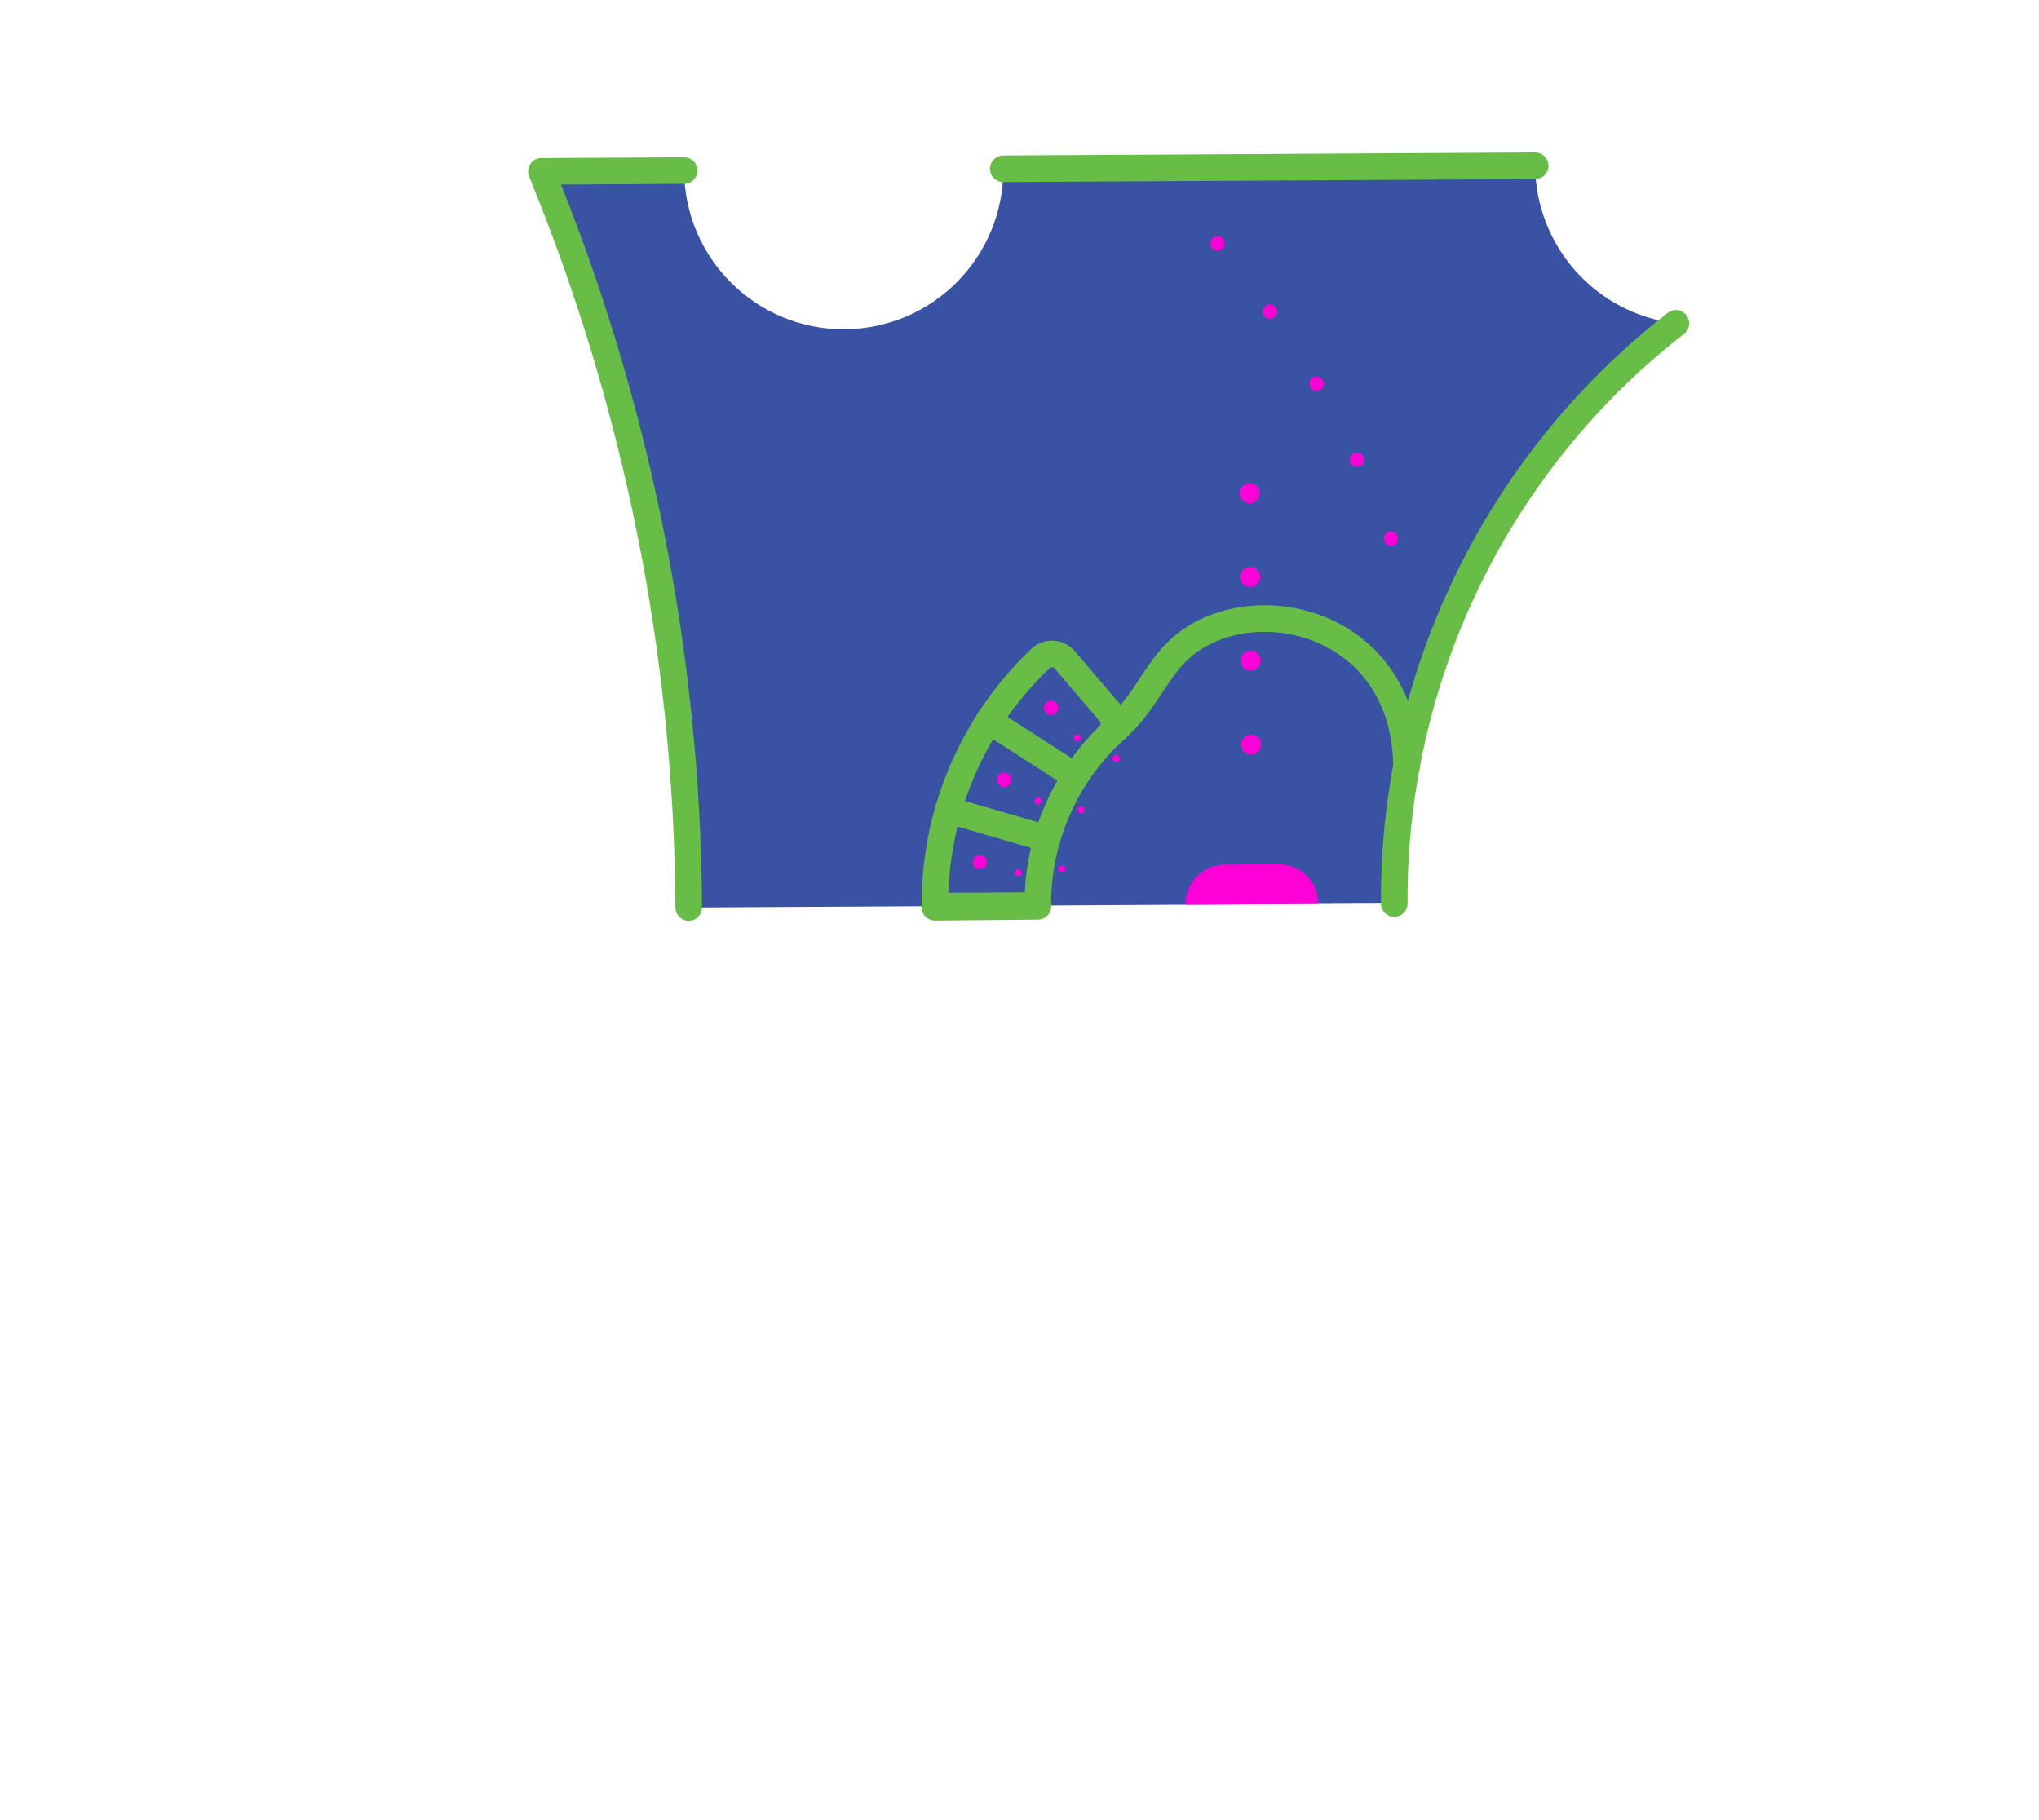
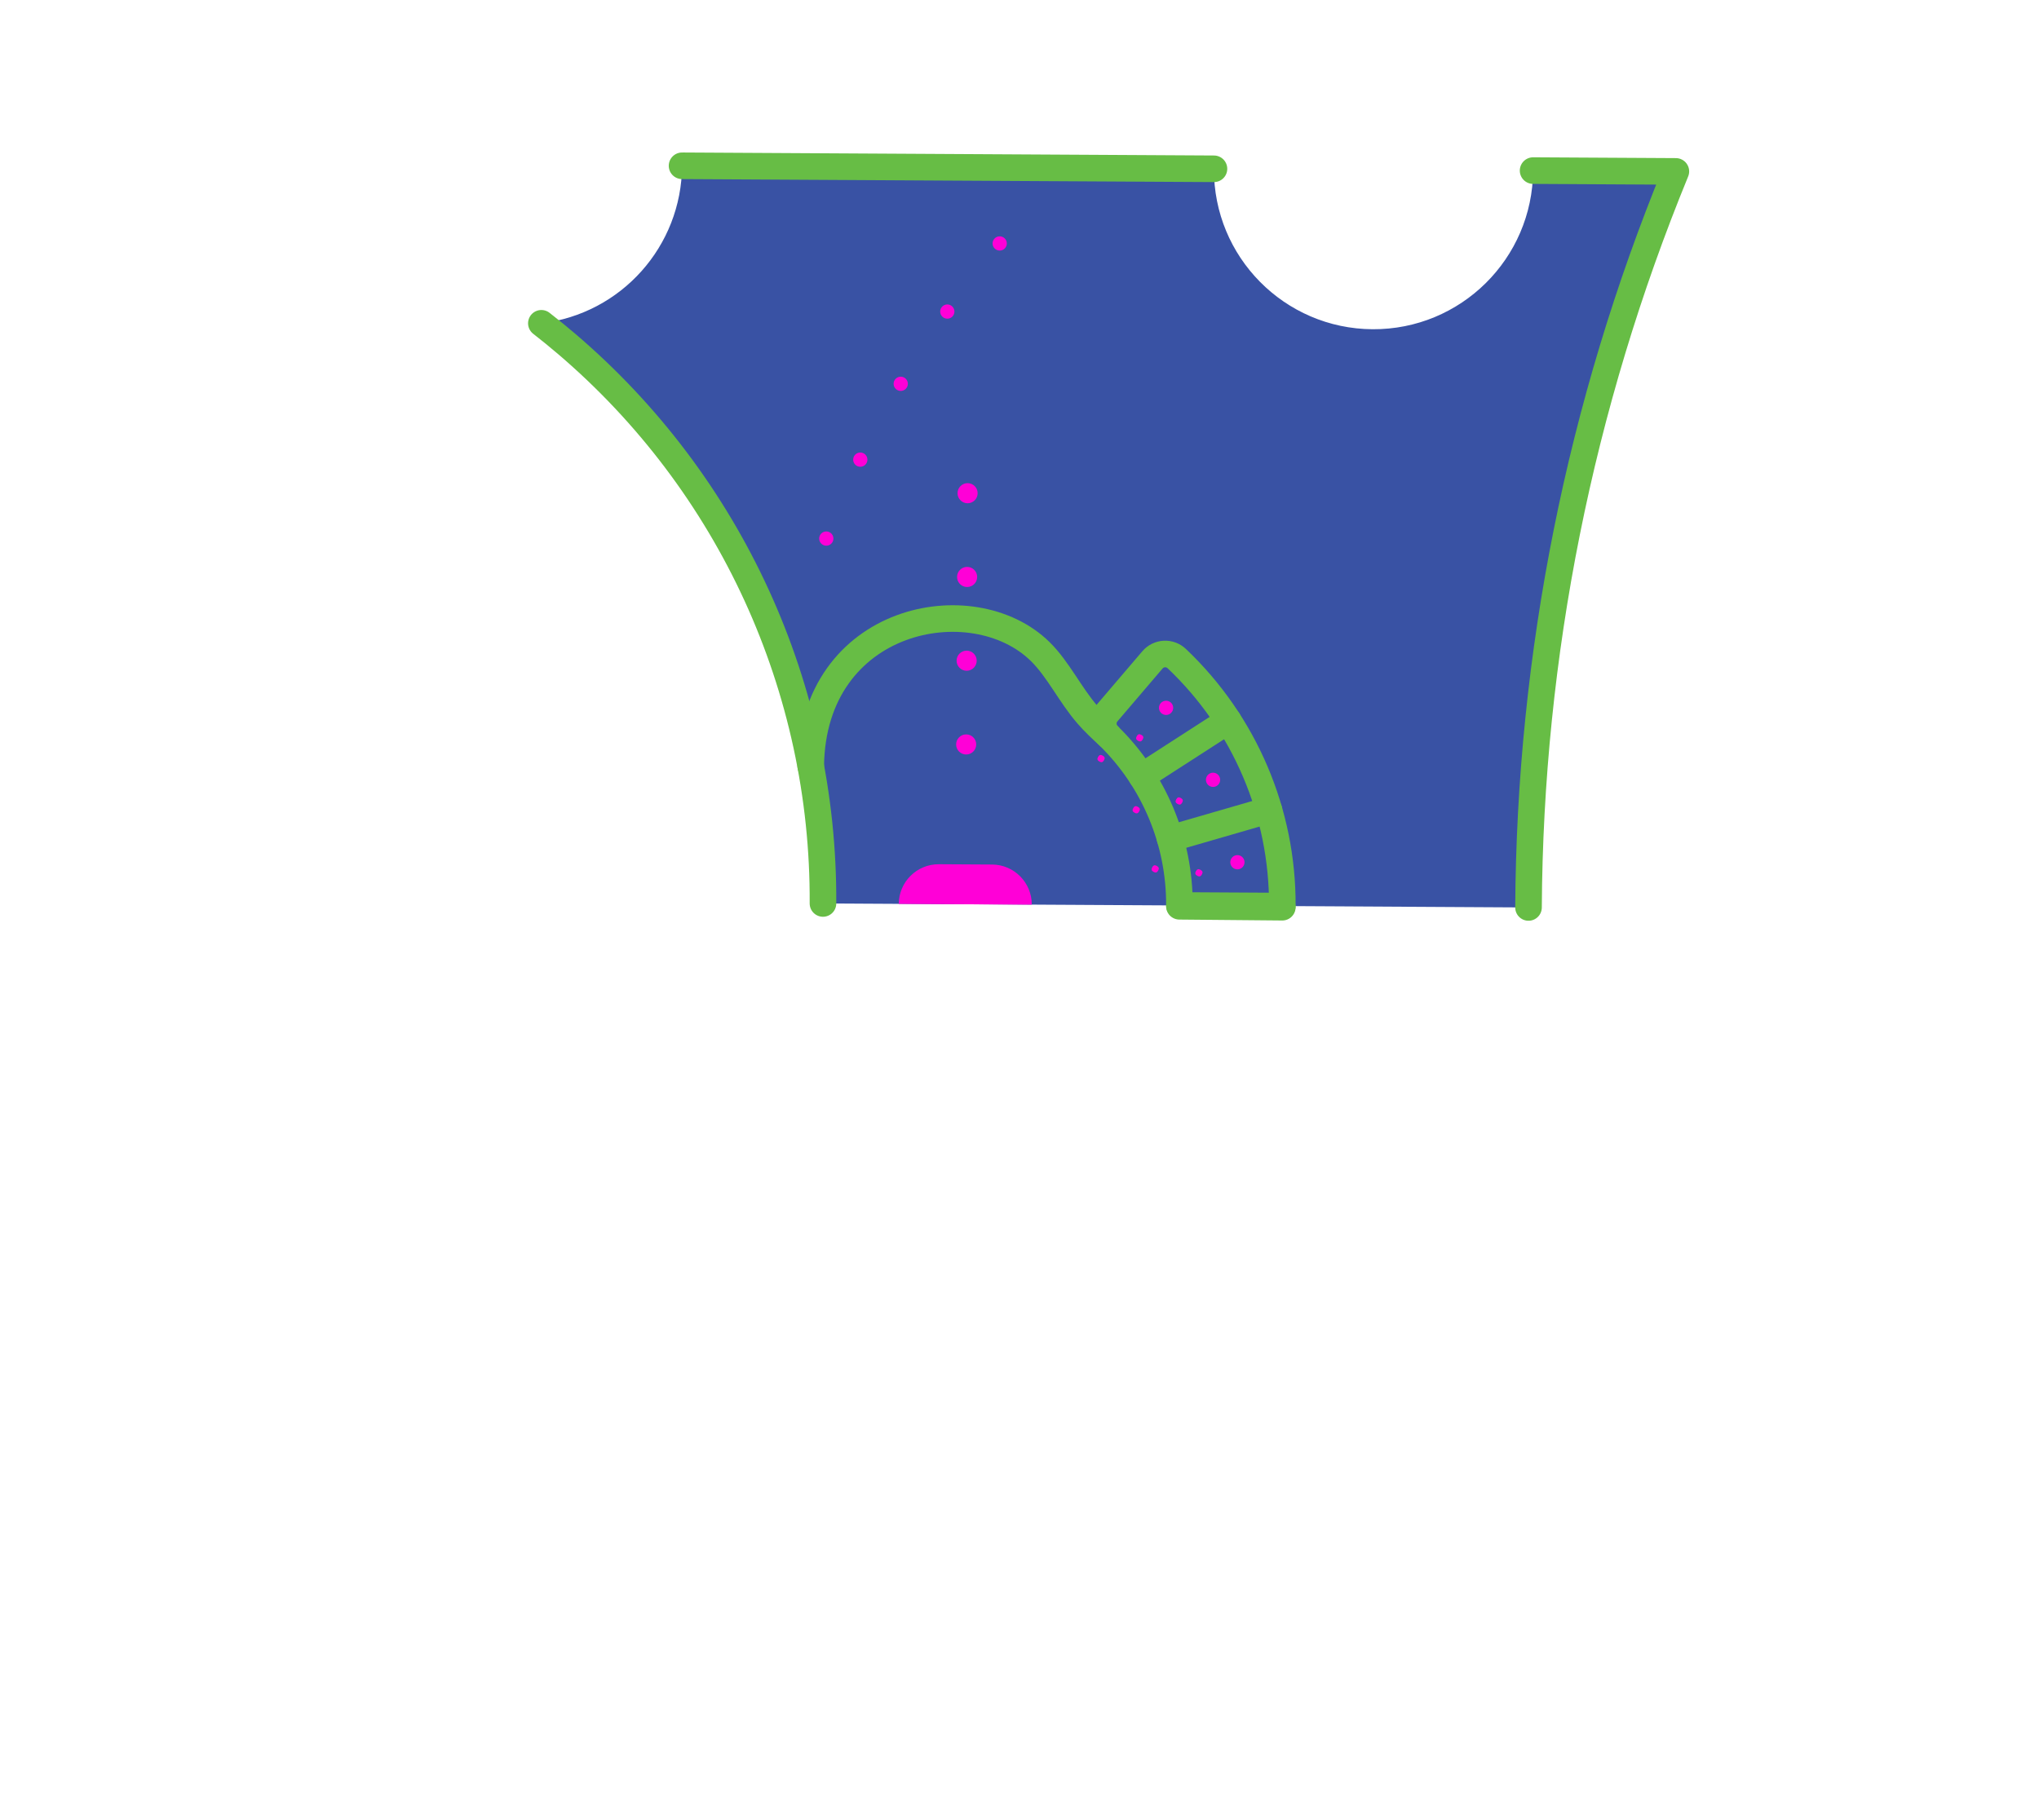
<svg xmlns="http://www.w3.org/2000/svg" version="1.1" id="Layer_1" x="0px" y="0px" width="690px" height="616px" viewBox="0 0 690 616" enable-background="new 0 0 690 616" xml:space="preserve">
  <g id="Model::Top_Half::FR1::Outlines">
-     <path fill="#3952A4" d="M519.506,56.115c-59.999,0.34-119.998,0.679-179.997,1.019c0.169,29.823-23.871,54.136-53.694,54.305   c-29.823,0.168-54.135-23.872-54.304-53.694c-16.104,0.091-32.208,0.182-48.312,0.273c32.452,79.077,49.381,163.661,49.865,249.137   c79.585-0.45,159.169-0.901,238.754-1.351c-0.412-72.84,31.335-142.151,86.76-189.416c2.794-2.383,5.639-4.702,8.537-6.958   C540.071,106.207,519.66,83.35,519.506,56.115z" />
+     <path fill="#3952A4" d="M183.197,109.43c2.898,2.256,5.743,4.575,8.537,6.958c55.425,47.265,87.172,116.576,86.76,189.416   c79.586,0.45,159.17,0.901,238.754,1.351c0.484-85.476,17.414-170.06,49.865-249.137c-16.104-0.091-32.208-0.182-48.312-0.273   c-0.169,29.822-24.481,53.862-54.304,53.694c-29.824-0.169-53.863-24.482-53.694-54.305c-59.999-0.34-119.998-0.679-179.997-1.019   C230.652,83.35,210.241,106.207,183.197,109.43z" />
  </g>
  <g id="Model::Top_Half::FR1::Engrave">
-     <line fill="none" stroke="#67BD45" stroke-width="9" stroke-linecap="round" stroke-linejoin="round" x1="519.506" y1="56.115" x2="339.509" y2="57.134" />
-     <path fill="none" stroke="#67BD45" stroke-width="9" stroke-linecap="round" stroke-linejoin="round" d="M231.51,57.745   c-16.104,0.091-32.208,0.182-48.312,0.273c32.452,79.077,49.381,163.661,49.865,249.137" />
-     <path fill="none" stroke="#67BD45" stroke-width="9" stroke-linecap="round" stroke-linejoin="round" d="M471.817,305.804   c-0.412-72.84,31.335-142.151,86.76-189.416c2.794-2.383,5.639-4.702,8.537-6.958" />
-     <line fill="none" stroke="#67BD45" stroke-width="9" stroke-linecap="round" stroke-linejoin="round" x1="316.378" y1="307.069" x2="351.198" y2="306.755" />
-     <line fill="none" stroke="#67BD45" stroke-width="9" stroke-linecap="round" stroke-linejoin="round" x1="320.894" y1="274.175" x2="354.341" y2="283.861" />
-     <line fill="none" stroke="#67BD45" stroke-width="9" stroke-linecap="round" stroke-linejoin="round" x1="334.662" y1="243.944" x2="363.924" y2="262.82" />
-     <path fill="none" stroke="#67BD45" stroke-width="9" stroke-linecap="round" stroke-linejoin="round" d="M375.237,248.979   c2.425-2.218,4.855-4.5,7.011-6.979c6.015-6.92,9.887-15.386,16.041-21.446c22.826-22.476,77.052-11.85,77.674,38.754" />
-     <path fill="none" stroke="#67BD45" stroke-width="9" stroke-linecap="round" stroke-linejoin="round" d="M316.375,306.684   c-0.179-31.659,12.753-61.98,35.726-83.765c2.356-2.234,6.104-2.037,8.213,0.433c5.092,5.963,10.184,11.926,15.275,17.889   c1.938,2.27,1.785,5.654-0.352,7.739c-15.485,15.112-24.163,35.87-24.041,57.507C339.59,306.553,327.982,306.618,316.375,306.684z" />
+     <line fill="none" stroke="#67BD45" stroke-width="9" stroke-linecap="round" stroke-linejoin="round" x1="410.804" y1="57.134" x2="230.807" y2="56.115" />
+     <path fill="none" stroke="#67BD45" stroke-width="9" stroke-linecap="round" stroke-linejoin="round" d="M517.25,307.155   c0.483-85.476,17.412-170.06,49.864-249.137c-16.104-0.091-32.208-0.182-48.312-0.273" />
+     <path fill="none" stroke="#67BD45" stroke-width="9" stroke-linecap="round" stroke-linejoin="round" d="M183.198,109.43   c2.898,2.256,5.743,4.575,8.537,6.958c55.425,47.265,87.172,116.576,86.76,189.416" />
+     <line fill="none" stroke="#67BD45" stroke-width="9" stroke-linecap="round" stroke-linejoin="round" x1="399.114" y1="306.755" x2="433.935" y2="307.069" />
+     <line fill="none" stroke="#67BD45" stroke-width="9" stroke-linecap="round" stroke-linejoin="round" x1="395.972" y1="283.861" x2="429.418" y2="274.175" />
+     <line fill="none" stroke="#67BD45" stroke-width="9" stroke-linecap="round" stroke-linejoin="round" x1="386.389" y1="262.82" x2="415.65" y2="243.944" />
+     <path fill="none" stroke="#67BD45" stroke-width="9" stroke-linecap="round" stroke-linejoin="round" d="M274.35,259.308   c0.622-50.604,54.848-61.23,77.674-38.754c6.154,6.06,10.025,14.526,16.041,21.446c2.156,2.479,4.586,4.761,7.012,6.979" />
+     <path fill="none" stroke="#67BD45" stroke-width="9" stroke-linecap="round" stroke-linejoin="round" d="M399.116,306.487   c0.122-21.637-8.556-42.396-24.04-57.507c-2.138-2.085-2.291-5.469-0.353-7.739c5.091-5.963,10.183-11.926,15.274-17.889   c2.109-2.47,5.857-2.667,8.213-0.433c22.974,21.785,35.906,52.106,35.727,83.765C422.33,306.618,410.723,306.553,399.116,306.487z" />
  </g>
  <g id="Model::Top_Half::FR1::Holes">
-     <path fill="#FF00D7" d="M358.391,294.666c0.397,0.708,0.855,0.837,1.563,0.44s0.837-0.855,0.438-1.563   c-0.396-0.708-0.854-0.837-1.562-0.439C358.122,293.5,357.993,293.958,358.391,294.666z" />
-     <path fill="#FF00D7" d="M350.267,271.678c0.397,0.708,0.855,0.837,1.563,0.44s0.837-0.855,0.438-1.563   c-0.396-0.708-0.854-0.836-1.562-0.439C349.999,270.513,349.87,270.97,350.267,271.678z" />
-     <path fill="#FF00D7" d="M364.818,274.653c0.396,0.708,0.854,0.837,1.562,0.439c0.708-0.397,0.837-0.854,0.439-1.562   c-0.397-0.708-0.854-0.836-1.562-0.439C364.549,273.487,364.42,273.945,364.818,274.653z" />
-     <path fill="#FF00D7" d="M363.628,250.302c0.397,0.708,0.855,0.836,1.563,0.439c0.708-0.397,0.837-0.855,0.438-1.563   c-0.396-0.708-0.854-0.837-1.562-0.438C363.36,249.136,363.231,249.594,363.628,250.302z" />
-     <path fill="#FF00D7" d="M376.714,257.324c0.397,0.708,0.855,0.836,1.563,0.439s0.837-0.855,0.439-1.563   c-0.396-0.708-0.854-0.836-1.562-0.439C376.446,256.158,376.317,256.616,376.714,257.324z" />
-     <path fill="#FF00D7" d="M446.165,305.95c-0.042-7.456-6.12-13.466-13.576-13.424c-6,0.034-12,0.068-18,0.102   c-7.456,0.042-13.466,6.121-13.423,13.576C416.165,306.119,431.165,306.035,446.165,305.95z" />
-     <circle fill="#FF00D7" cx="470.694" cy="182.292" r="2.409" />
-     <circle fill="#FF00D7" cx="459.185" cy="155.578" r="2.409" />
-     <circle fill="#FF00D7" cx="445.504" cy="129.909" r="2.41" />
-     <circle fill="#FF00D7" cx="429.743" cy="105.461" r="2.409" />
-     <circle fill="#FF00D7" cx="412.012" cy="82.403" r="2.409" />
-     <circle fill="#FF00D7" cx="422.878" cy="166.942" r="3.402" />
-     <circle fill="#FF00D7" cx="423.038" cy="195.288" r="3.402" />
-     <circle fill="#FF00D7" cx="423.199" cy="223.634" r="3.402" />
-     <circle fill="#FF00D7" cx="423.359" cy="251.98" r="3.401" />
-     <circle fill="#FF00D7" cx="331.572" cy="291.849" r="2.409" />
-     <circle fill="#FF00D7" cx="339.814" cy="263.952" r="2.409" />
-     <circle fill="#FF00D7" cx="355.711" cy="239.591" r="2.409" />
-     <path fill="#FF00D7" d="M343.599,295.989c0.397,0.708,0.854,0.837,1.563,0.44c0.708-0.397,0.837-0.855,0.438-1.563   c-0.396-0.708-0.854-0.837-1.562-0.44C343.33,294.824,343.201,295.281,343.599,295.989z" />
+     <path fill="#FF00D7" d="M391.482,293.104c-0.708-0.398-1.166-0.269-1.562,0.439c-0.398,0.708-0.27,1.166,0.438,1.563   s1.166,0.268,1.563-0.44S392.19,293.5,391.482,293.104z" />
+     <path fill="#FF00D7" d="M399.606,270.116c-0.708-0.397-1.166-0.269-1.562,0.439c-0.399,0.708-0.271,1.166,0.438,1.563   s1.166,0.268,1.562-0.44C400.442,270.97,400.313,270.513,399.606,270.116z" />
+     <path fill="#FF00D7" d="M385.056,273.091c-0.708-0.397-1.165-0.269-1.562,0.439c-0.398,0.708-0.27,1.165,0.438,1.562   c0.708,0.398,1.166,0.269,1.562-0.439C385.893,273.945,385.764,273.487,385.056,273.091z" />
+     <path fill="#FF00D7" d="M386.246,248.74c-0.709-0.399-1.166-0.27-1.562,0.438c-0.398,0.708-0.27,1.166,0.438,1.563   c0.709,0.397,1.166,0.269,1.563-0.439S386.953,249.136,386.246,248.74z" />
+     <path fill="#FF00D7" d="M373.158,255.761c-0.707-0.397-1.166-0.269-1.562,0.439c-0.397,0.708-0.269,1.166,0.438,1.563   c0.709,0.397,1.166,0.269,1.563-0.439S373.867,256.158,373.158,255.761z" />
+     <path fill="#FF00D7" d="M349.146,306.204c0.043-7.455-5.967-13.534-13.423-13.576c-6-0.034-12-0.068-18-0.102   c-7.456-0.042-13.534,5.968-13.576,13.424C319.147,306.035,334.147,306.119,349.146,306.204z" />
+     <circle fill="#FF00D7" cx="279.618" cy="182.292" r="2.409" />
+     <circle fill="#FF00D7" cx="291.127" cy="155.578" r="2.409" />
+     <circle fill="#FF00D7" cx="304.809" cy="129.909" r="2.41" />
+     <circle fill="#FF00D7" cx="320.569" cy="105.461" r="2.409" />
+     <circle fill="#FF00D7" cx="338.301" cy="82.403" r="2.409" />
+     <circle fill="#FF00D7" cx="327.435" cy="166.942" r="3.402" />
+     <circle fill="#FF00D7" cx="327.274" cy="195.288" r="3.402" />
+     <circle fill="#FF00D7" cx="327.114" cy="223.634" r="3.402" />
+     <circle fill="#FF00D7" cx="326.954" cy="251.98" r="3.401" />
+     <circle fill="#FF00D7" cx="418.741" cy="291.849" r="2.409" />
+     <circle fill="#FF00D7" cx="410.499" cy="263.952" r="2.409" />
+     <circle fill="#FF00D7" cx="394.602" cy="239.591" r="2.409" />
+     <path fill="#FF00D7" d="M406.274,294.426c-0.708-0.397-1.166-0.268-1.562,0.44c-0.399,0.708-0.271,1.166,0.438,1.563   c0.709,0.397,1.166,0.268,1.562-0.44C407.111,295.281,406.982,294.824,406.274,294.426z" />
  </g>
</svg>
